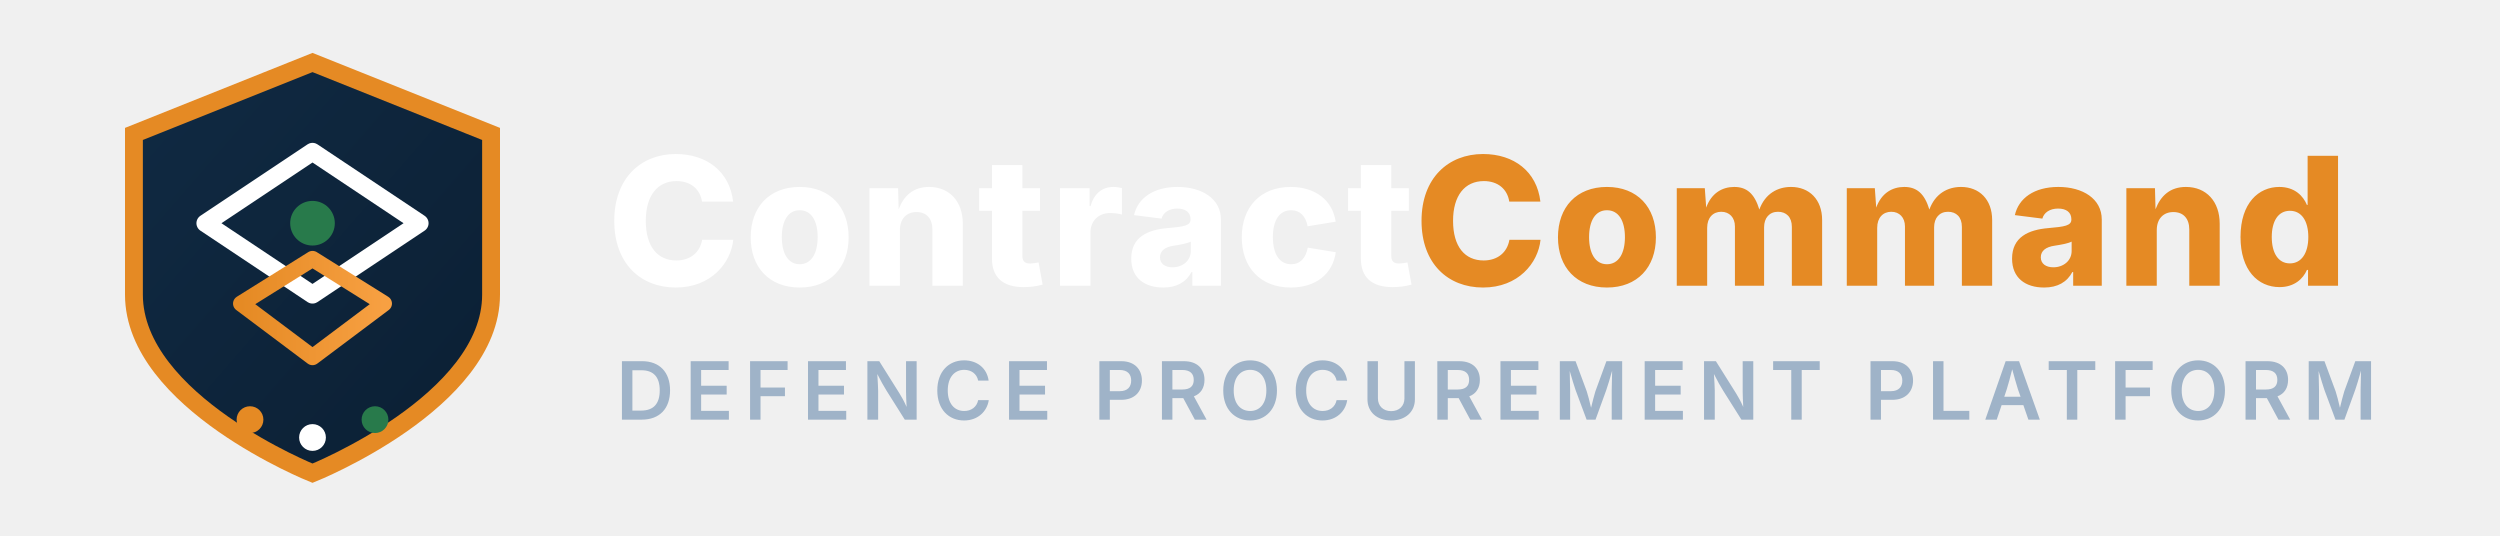
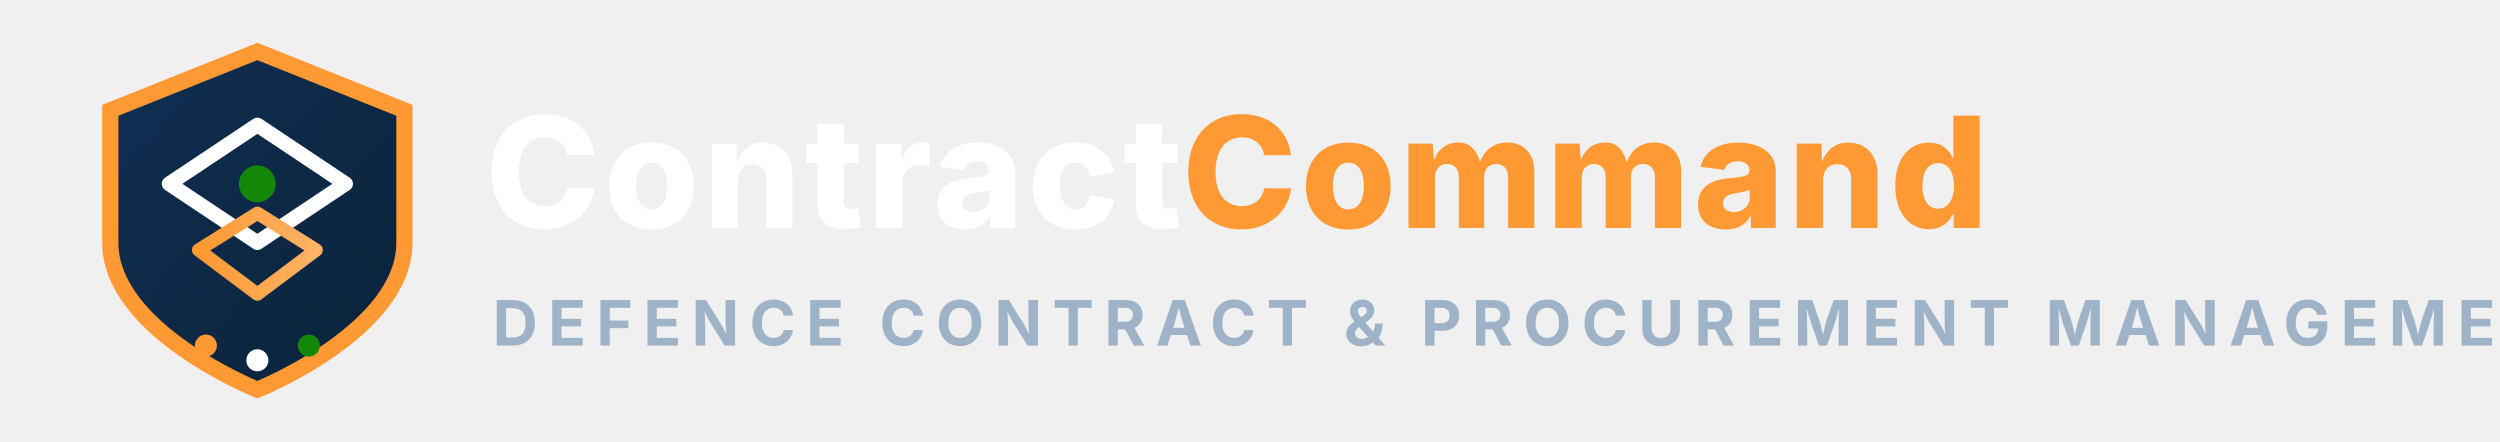
- <svg xmlns="http://www.w3.org/2000/svg" viewBox="0 0 280 60" width="280" height="60" fill="none">
+ <svg xmlns="http://www.w3.org/2000/svg" viewBox="0 0 340 60" width="340" height="60" fill="none">
  <defs>
    <linearGradient id="shieldGrad" x1="0%" y1="0%" x2="100%" y2="100%">
-       <stop offset="0%" stop-color="#102A43" />
-       <stop offset="100%" stop-color="#0B1F33" />
+       <stop offset="0%" stop-color="#102F53" />
+       <stop offset="100%" stop-color="#0B2239" />
    </linearGradient>
    <linearGradient id="saffronGrad" x1="0%" y1="0%" x2="100%" y2="0%">
-       <stop offset="0%" stop-color="#E58A24" />
-       <stop offset="100%" stop-color="#F7A042" />
+       <stop offset="0%" stop-color="#FF9933" />
+       <stop offset="100%" stop-color="#FFB366" />
    </linearGradient>
  </defs>
  <g transform="translate(10, 5)">
-     <path d="M25 2 L45 10 V28 C45 40 25 48 25 48 C25 48 5 40 5 28 V10 Z" fill="url(#shieldGrad)" stroke="#E58A24" stroke-width="2" />
+     <path d="M25 2 L45 10 V28 C45 40 25 48 25 48 C25 48 5 40 5 28 V10 Z" fill="url(#shieldGrad)" stroke="#FF9933" stroke-width="2.2" />
    <path d="M25 12 L37 20 L25 28 L13 20 Z" fill="none" stroke="#FFFFFF" stroke-width="2" stroke-linecap="round" stroke-linejoin="round" />
    <path d="M25 24 L33 29 L25 35 L17 29 Z" fill="none" stroke="url(#saffronGrad)" stroke-width="1.8" stroke-linecap="round" stroke-linejoin="round" />
-     <circle cx="25" cy="20" r="2.5" fill="#287A4B" />
-     <circle cx="18" cy="42" r="1.5" fill="#E58A24" />
+     <circle cx="25" cy="20" r="2.5" fill="#138808" />
+     <circle cx="18" cy="42" r="1.5" fill="#FF9933" />
    <circle cx="25" cy="44" r="1.5" fill="#FFFFFF" />
-     <circle cx="32" cy="42" r="1.5" fill="#287A4B" />
+     <circle cx="32" cy="42" r="1.5" fill="#138808" />
  </g>
-   <text x="68" y="32" font-family="'Inter', system-ui, sans-serif" font-weight="800" font-size="20" fill="#FFFFFF" letter-spacing="0.5">
-     Contract<tspan fill="#E58A24">Command</tspan>
+   <text x="66" y="31" font-family="'Inter', system-ui, -apple-system, sans-serif" font-weight="800" font-size="21" fill="#FFFFFF" letter-spacing="0.5">
+     Contract<tspan fill="#FF9933">Command</tspan>
  </text>
-   <text x="69" y="47" font-family="'Inter', system-ui, sans-serif" font-weight="600" font-size="9" fill="#9FB3C8" letter-spacing="1.2">
-     DEFENCE PROCUREMENT PLATFORM
+   <text x="67" y="47" font-family="'Inter', system-ui, -apple-system, sans-serif" font-weight="700" font-size="8.5" fill="#9FB3C8" letter-spacing="1.4">
+     DEFENCE CONTRACT &amp; PROCUREMENT MANAGEMENT
  </text>
</svg>
